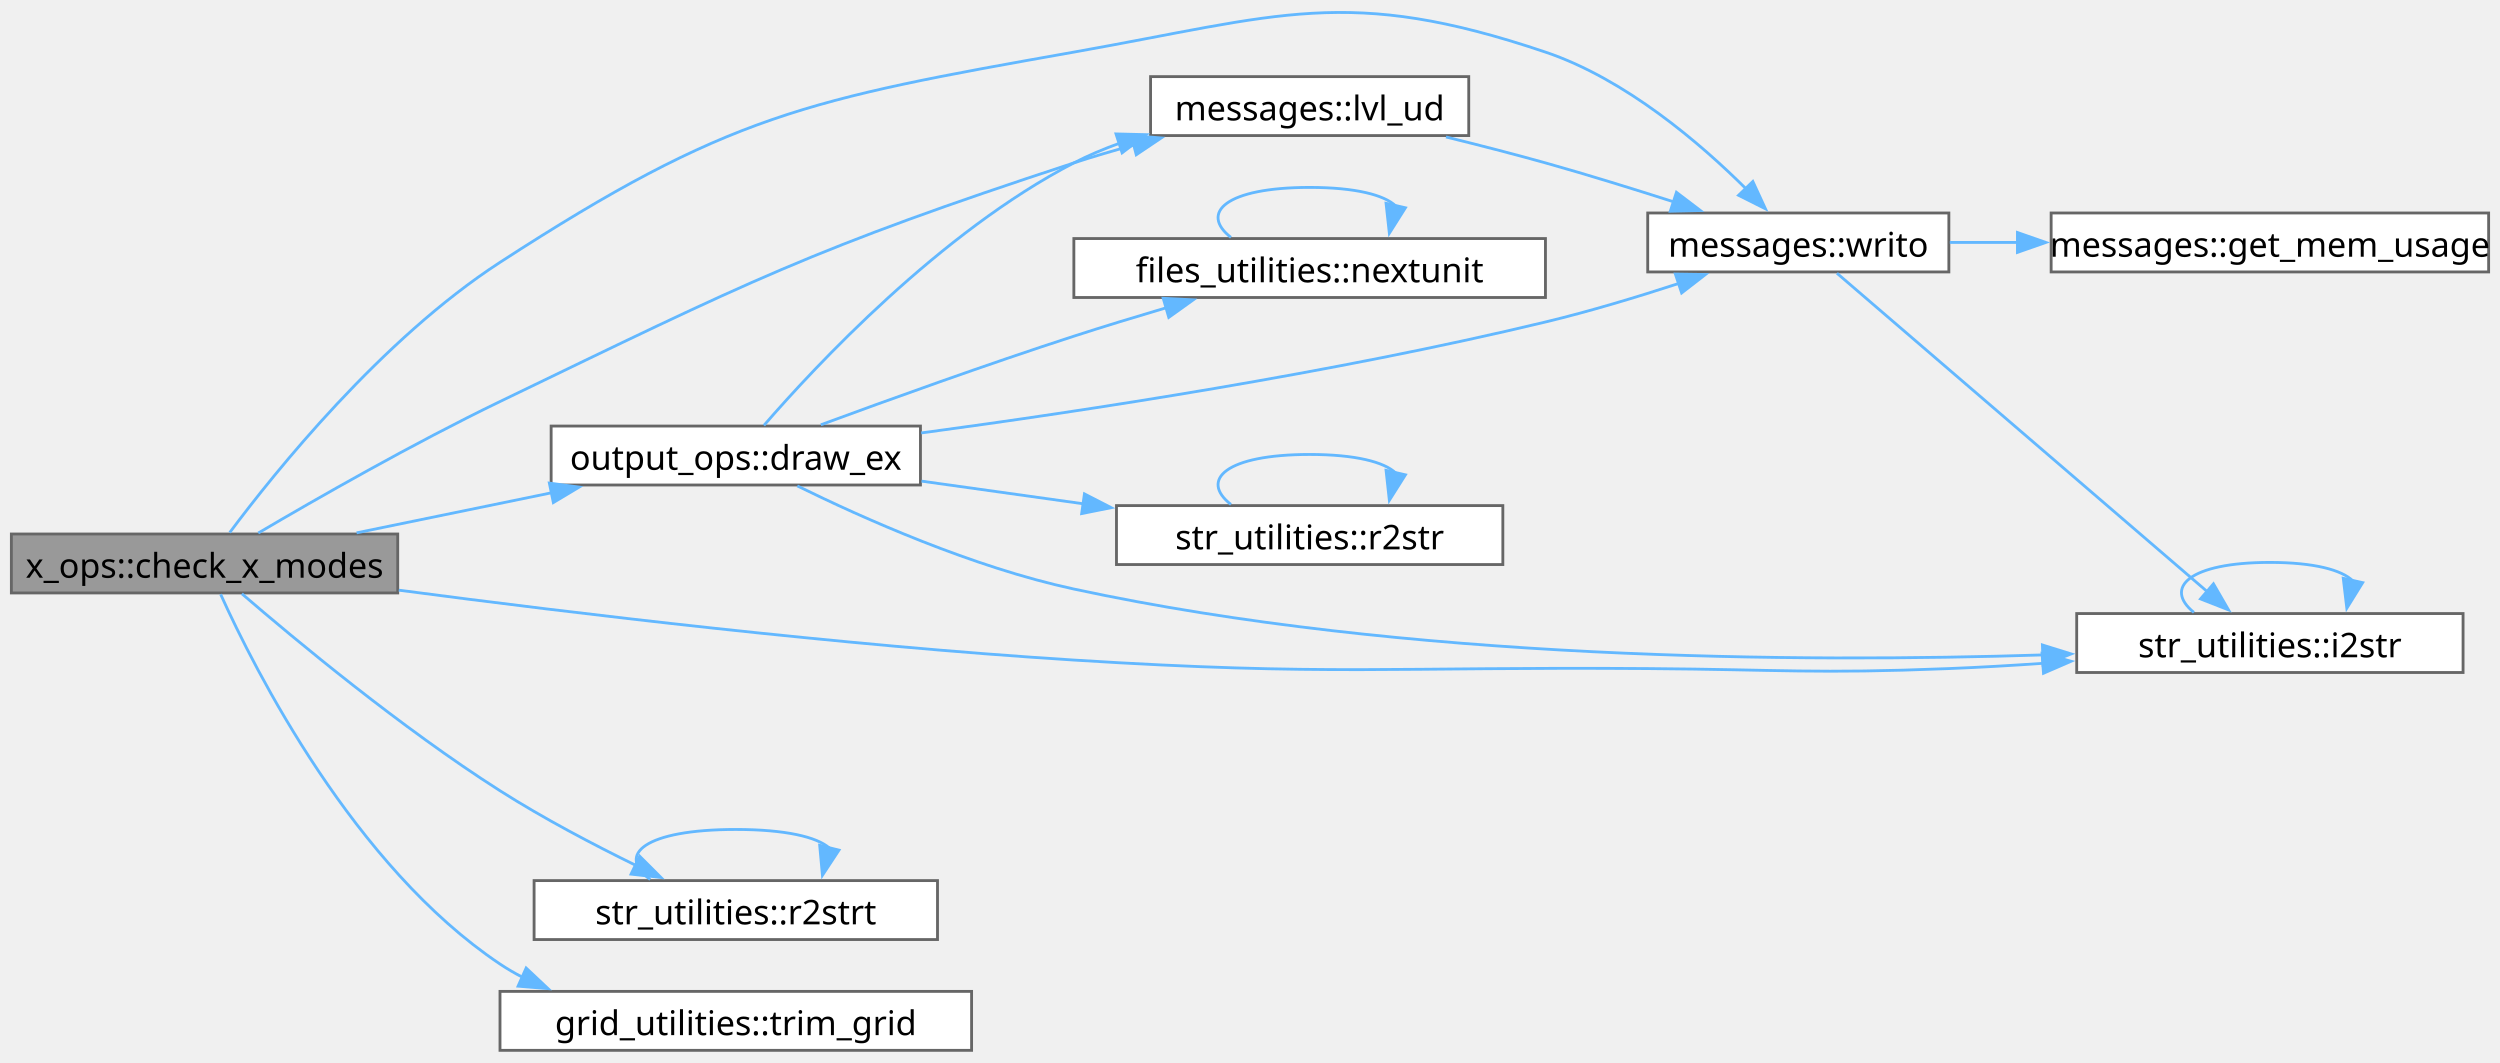
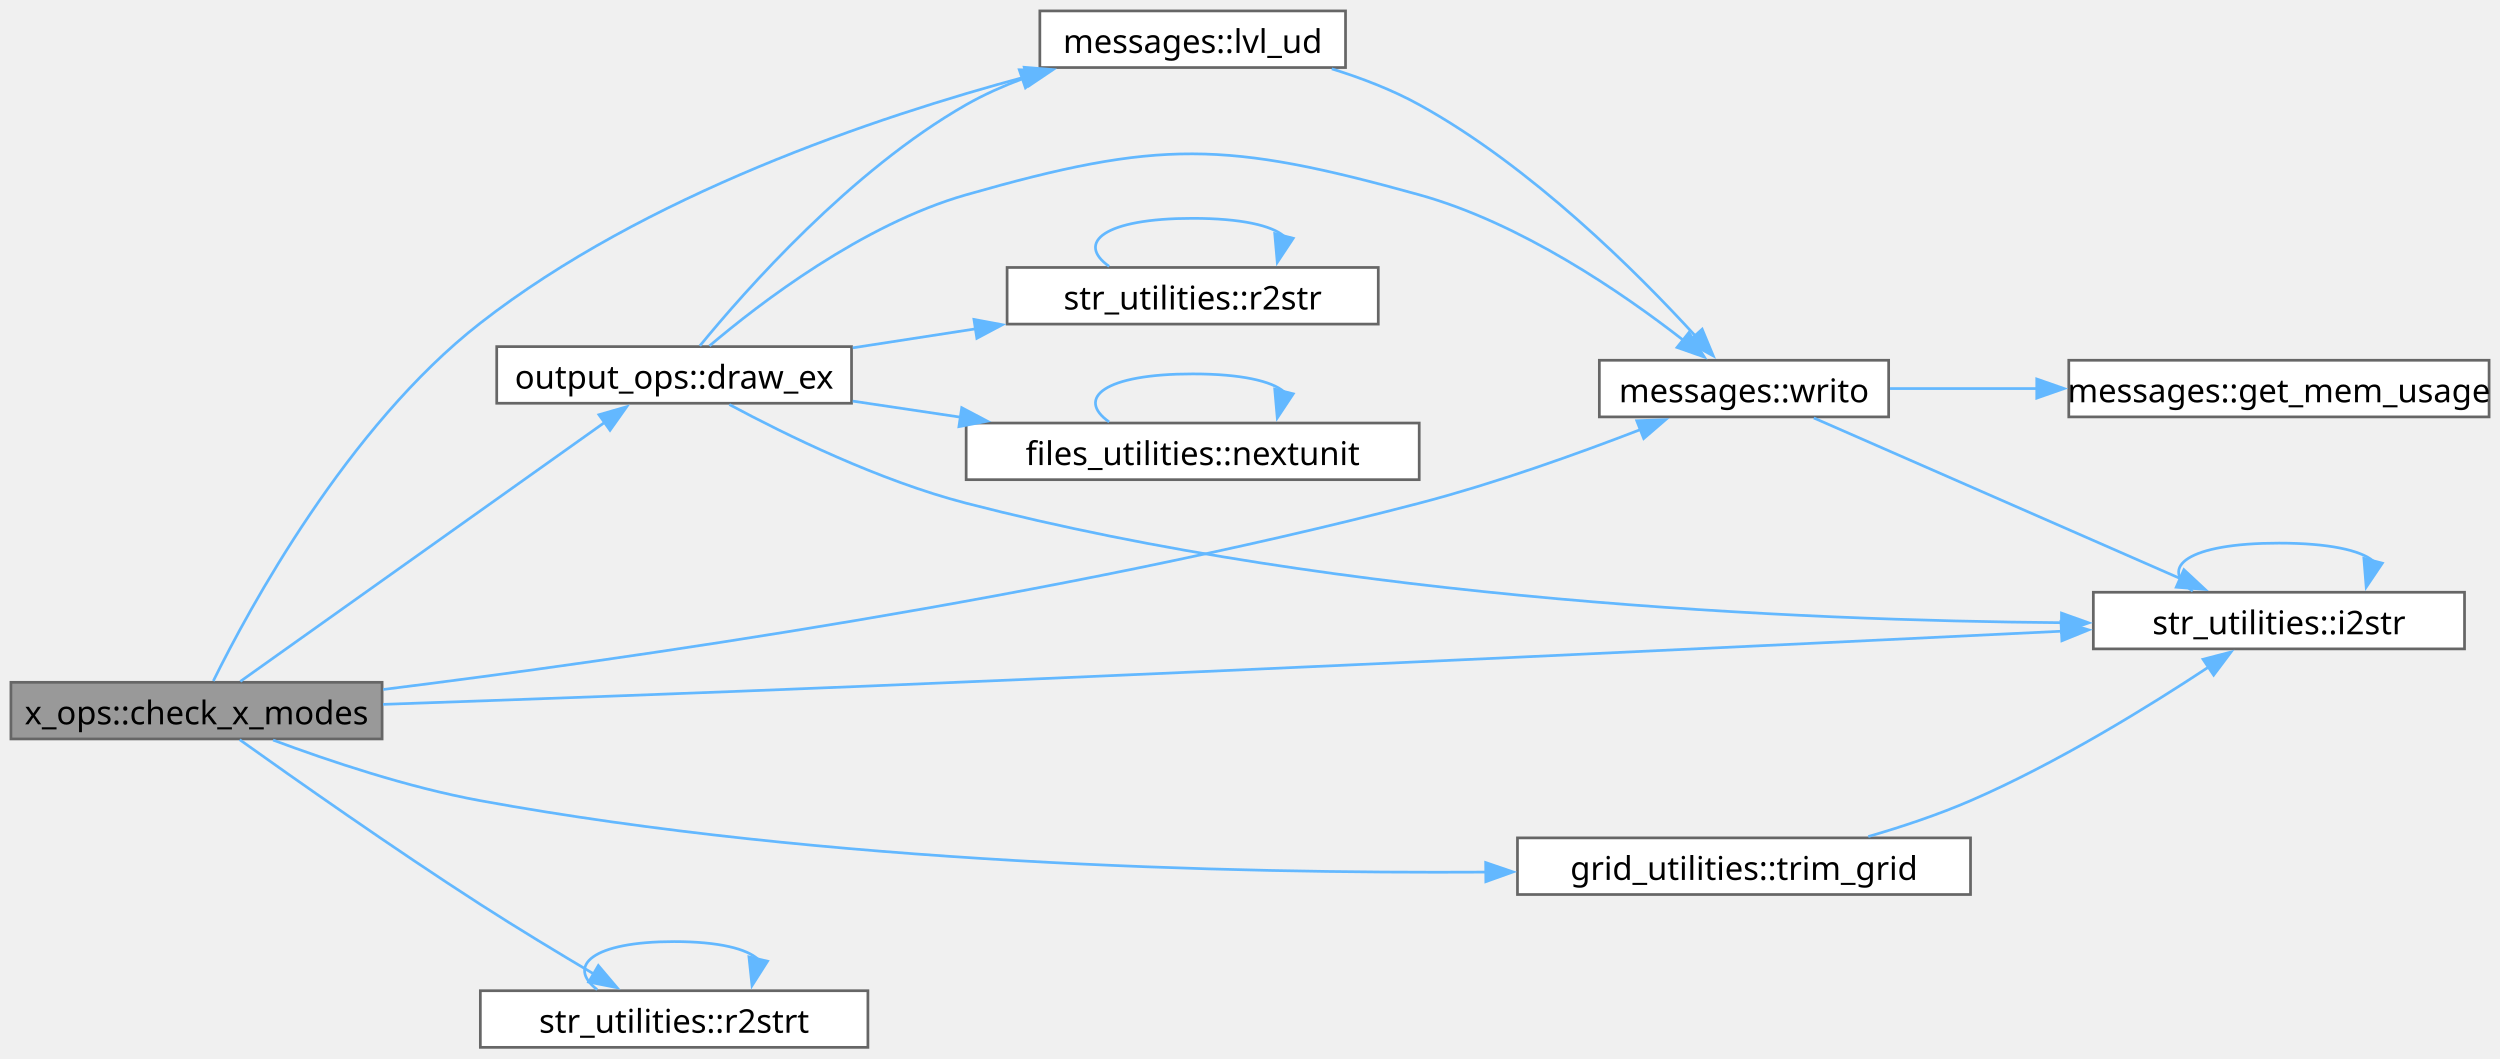
- <svg xmlns="http://www.w3.org/2000/svg" xmlns:xlink="http://www.w3.org/1999/xlink" width="880pt" height="374pt" viewBox="0.00 0.00 880.00 374.00">
-   <g id="graph0" class="graph" transform="scale(1 1) rotate(0) translate(4 369.72)">
+ <svg xmlns="http://www.w3.org/2000/svg" xmlns:xlink="http://www.w3.org/1999/xlink" width="916pt" height="388pt" viewBox="0.00 0.00 916.00 388.00">
+   <g id="graph0" class="graph" transform="scale(1 1) rotate(0) translate(4 383.75)">
    <g id="Node000001" class="node">
      <g id="a_Node000001">
        <a xlink:title="Checks whether the high-n approximation is valid:">
-           <polygon fill="#999999" stroke="#666666" points="136,-181.75 0,-181.75 0,-161 136,-161 136,-181.75" />
-           <text xml:space="preserve" text-anchor="middle" x="68" y="-166.35" font-family="Ubuntu Mono" font-size="12.00">x_ops::check_x_modes</text>
+           <polygon fill="#999999" stroke="#666666" points="136,-133.75 0,-133.75 0,-113 136,-113 136,-133.75" />
+           <text xml:space="preserve" text-anchor="middle" x="68" y="-118.35" font-family="Ubuntu Mono" font-size="12.00">x_ops::check_x_modes</text>
        </a>
      </g>
    </g>
    <g id="Node000002" class="node">
      <g id="a_Node000002">
        <a xlink:href="namespaceoutput__ops.html#a50bfbb88cc91805469353c3ff47b3e2e" target="_top" xlink:title="Use external program to draw a plot.">
-           <polygon fill="white" stroke="#666666" points="320,-219.75 190,-219.75 190,-199 320,-199 320,-219.75" />
-           <text xml:space="preserve" text-anchor="middle" x="255" y="-204.35" font-family="Ubuntu Mono" font-size="12.00">output_ops::draw_ex</text>
+           <polygon fill="white" stroke="#666666" points="308,-256.75 178,-256.75 178,-236 308,-236 308,-256.75" />
+           <text xml:space="preserve" text-anchor="middle" x="243" y="-241.35" font-family="Ubuntu Mono" font-size="12.00">output_ops::draw_ex</text>
        </a>
      </g>
    </g>
    <g id="edge1_Node000001_Node000002" class="edge">
      <g id="a_edge1_Node000001_Node000002">
        <a xlink:title=" ">
-           <path fill="none" stroke="#63b8ff" d="M121.52,-182.16C142.9,-186.56 167.82,-191.67 190.23,-196.28" />
-           <polygon fill="#63b8ff" stroke="#63b8ff" points="189.37,-199.67 199.87,-198.26 190.78,-192.82 189.37,-199.67" />
+           <path fill="none" stroke="#63b8ff" d="M84.05,-134.08C114.08,-155.43 181.68,-203.49 217.94,-229.27" />
+           <polygon fill="#63b8ff" stroke="#63b8ff" points="215.45,-231.79 225.63,-234.73 219.51,-226.09 215.45,-231.79" />
        </a>
      </g>
    </g>
    <g id="Node000003" class="node">
      <g id="a_Node000003">
        <a xlink:href="namespacestr__utilities.html#a0b97e51770725a3e98ed393d26681414" target="_top" xlink:title="Convert an integer to string.">
-           <polygon fill="white" stroke="#666666" points="863,-153.75 727,-153.75 727,-133 863,-133 863,-153.75" />
-           <text xml:space="preserve" text-anchor="middle" x="795" y="-138.35" font-family="Ubuntu Mono" font-size="12.00">str_utilities::i2str</text>
+           <polygon fill="white" stroke="#666666" points="899,-166.75 763,-166.75 763,-146 899,-146 899,-166.75" />
+           <text xml:space="preserve" text-anchor="middle" x="831" y="-151.35" font-family="Ubuntu Mono" font-size="12.00">str_utilities::i2str</text>
        </a>
      </g>
    </g>
    <g id="edge13_Node000001_Node000003" class="edge">
      <g id="a_edge13_Node000001_Node000003">
        <a xlink:title=" ">
-           <path fill="none" stroke="#63b8ff" d="M136.37,-161.98C198.07,-153.83 291.98,-142.54 374,-137.38 463.61,-131.73 486.21,-135.04 576,-134.38 623.11,-134.03 634.93,-132.49 682,-134.38 692.71,-134.8 703.97,-135.46 715.07,-136.23" />
-           <polygon fill="#63b8ff" stroke="#63b8ff" points="714.8,-139.72 725.03,-136.96 715.31,-132.74 714.8,-139.72" />
+           <path fill="none" stroke="#63b8ff" d="M136.34,-125.67C185.56,-127.39 253.93,-129.87 314,-132.38 469.08,-138.83 650.33,-147.53 751.47,-152.48" />
+           <polygon fill="#63b8ff" stroke="#63b8ff" points="751.13,-155.97 761.29,-152.97 751.48,-148.98 751.13,-155.97" />
        </a>
      </g>
    </g>
    <g id="Node000004" class="node">
      <g id="a_Node000004">
        <a xlink:href="namespacemessages.html#a6e6bfb084063e4cc91ee86e542043302" target="_top" xlink:title="Increases/decreases lvl of output.">
-           <polygon fill="white" stroke="#666666" points="513,-342.75 401,-342.75 401,-322 513,-322 513,-342.75" />
-           <text xml:space="preserve" text-anchor="middle" x="457" y="-327.35" font-family="Ubuntu Mono" font-size="12.00">messages::lvl_ud</text>
+           <polygon fill="white" stroke="#666666" points="489,-379.75 377,-379.75 377,-359 489,-359 489,-379.75" />
+           <text xml:space="preserve" text-anchor="middle" x="433" y="-364.35" font-family="Ubuntu Mono" font-size="12.00">messages::lvl_ud</text>
        </a>
      </g>
    </g>
    <g id="edge14_Node000001_Node000004" class="edge">
      <g id="a_edge14_Node000001_Node000004">
        <a xlink:title=" ">
-           <path fill="none" stroke="#63b8ff" d="M86.91,-182.09C107.21,-194.04 141.45,-213.63 172,-228.38 259.56,-270.65 281.6,-282.1 374,-312.38 380.84,-314.62 388.08,-316.74 395.31,-318.7" />
-           <polygon fill="#63b8ff" stroke="#63b8ff" points="394.19,-322.02 404.75,-321.16 395.96,-315.25 394.19,-322.02" />
+           <path fill="none" stroke="#63b8ff" d="M74.15,-134.23C87.04,-160.35 123.23,-227.38 172,-265.38 232.22,-312.3 316.39,-340.78 372.47,-355.8" />
+           <polygon fill="#63b8ff" stroke="#63b8ff" points="371.27,-359.1 381.83,-358.24 373.04,-352.33 371.27,-359.1" />
        </a>
      </g>
    </g>
    <g id="Node000005" class="node">
      <g id="a_Node000005">
        <a xlink:href="namespacemessages.html#aa4a8d01563e92558e8a0875b075ec54c" target="_top" xlink:title="Write output to file identified by output_i.">
-           <polygon fill="white" stroke="#666666" points="682,-294.75 576,-294.75 576,-274 682,-274 682,-294.75" />
-           <text xml:space="preserve" text-anchor="middle" x="629" y="-279.35" font-family="Ubuntu Mono" font-size="12.00">messages::writo</text>
-         </a>
-       </g>
-     </g>
-     <g id="edge18_Node000001_Node000005" class="edge">
-       <g id="a_edge18_Node000001_Node000005">
-         <a xlink:title=" ">
-           <path fill="none" stroke="#63b8ff" d="M76.85,-182.25C92.62,-203.38 130.24,-250.28 172,-277.38 252.21,-329.41 279.86,-334.67 374,-351.38 446.64,-364.26 470.09,-374.96 540,-351.38 568.2,-341.86 594.51,-319.31 610.88,-302.99" />
-           <polygon fill="#63b8ff" stroke="#63b8ff" points="613,-305.84 617.44,-296.22 607.97,-300.97 613,-305.84" />
+           <polygon fill="white" stroke="#666666" points="688,-251.75 582,-251.75 582,-231 688,-231 688,-251.75" />
+           <text xml:space="preserve" text-anchor="middle" x="635" y="-236.35" font-family="Ubuntu Mono" font-size="12.00">messages::writo</text>
+         </a>
+       </g>
+     </g>
+     <g id="edge19_Node000001_Node000005" class="edge">
+       <g id="a_edge19_Node000001_Node000005">
+         <a xlink:title=" ">
+           <path fill="none" stroke="#63b8ff" d="M136.41,-131.13C224.59,-142.12 383.47,-164.8 516,-199.38 543.67,-206.59 574.04,-217.48 597.04,-226.35" />
+           <polygon fill="#63b8ff" stroke="#63b8ff" points="595.7,-229.59 606.29,-229.98 598.26,-223.07 595.7,-229.59" />
        </a>
      </g>
    </g>
    <g id="Node000009" class="node">
      <g id="a_Node000009">
        <a xlink:href="namespacestr__utilities.html#ac778d706b2e021672618939ab58fdd32" target="_top" xlink:title="Convert a real (double) to string.">
-           <polygon fill="white" stroke="#666666" points="326,-59.75 184,-59.75 184,-39 326,-39 326,-59.75" />
-           <text xml:space="preserve" text-anchor="middle" x="255" y="-44.35" font-family="Ubuntu Mono" font-size="12.00">str_utilities::r2strt</text>
+           <polygon fill="white" stroke="#666666" points="314,-20.75 172,-20.75 172,0 314,0 314,-20.75" />
+           <text xml:space="preserve" text-anchor="middle" x="243" y="-5.35" font-family="Ubuntu Mono" font-size="12.00">str_utilities::r2strt</text>
        </a>
      </g>
    </g>
    <g id="edge15_Node000001_Node000009" class="edge">
      <g id="a_edge15_Node000001_Node000009">
        <a xlink:title=" ">
-           <path fill="none" stroke="#63b8ff" d="M81.13,-160.73C99.84,-144.6 137.24,-113.5 172,-91.38 187.24,-81.67 204.99,-72.36 220.07,-64.98" />
-           <polygon fill="#63b8ff" stroke="#63b8ff" points="221.16,-68.34 228.66,-60.85 218.13,-62.03 221.16,-68.34" />
+           <path fill="none" stroke="#63b8ff" d="M83.81,-112.73C103.64,-98.57 140.04,-72.95 172,-52.38 185.54,-43.66 200.85,-34.41 213.69,-26.81" />
+           <polygon fill="#63b8ff" stroke="#63b8ff" points="215.23,-29.97 222.08,-21.88 211.68,-23.93 215.23,-29.97" />
        </a>
      </g>
    </g>
    <g id="Node000010" class="node">
      <g id="a_Node000010">
        <a xlink:href="namespacegrid__utilities.html#a67001ff9bbcad707aacf17f90a748d90" target="_top" xlink:title="Trim a grid, removing any overlap between the different regions.">
-           <polygon fill="white" stroke="#666666" points="338,-20.75 172,-20.75 172,0 338,0 338,-20.75" />
-           <text xml:space="preserve" text-anchor="middle" x="255" y="-5.35" font-family="Ubuntu Mono" font-size="12.00">grid_utilities::trim_grid</text>
+           <polygon fill="white" stroke="#666666" points="718,-76.75 552,-76.75 552,-56 718,-56 718,-76.75" />
+           <text xml:space="preserve" text-anchor="middle" x="635" y="-61.35" font-family="Ubuntu Mono" font-size="12.00">grid_utilities::trim_grid</text>
        </a>
      </g>
    </g>
    <g id="edge17_Node000001_Node000010" class="edge">
      <g id="a_edge17_Node000001_Node000010">
        <a xlink:title=" ">
-           <path fill="none" stroke="#63b8ff" d="M73.66,-160.54C85.71,-133.88 120.6,-64.76 172,-30.38 174.54,-28.68 177.21,-27.12 179.97,-25.7" />
-           <polygon fill="#63b8ff" stroke="#63b8ff" points="181.2,-28.98 188.92,-21.72 178.36,-22.59 181.2,-28.98" />
+           <path fill="none" stroke="#63b8ff" d="M96.05,-112.59C116.54,-104.94 145.59,-95.21 172,-90.38 298.09,-67.3 446.52,-63.67 540.43,-64.21" />
+           <polygon fill="#63b8ff" stroke="#63b8ff" points="540.35,-67.71 550.38,-64.28 540.41,-60.71 540.35,-67.71" />
        </a>
      </g>
    </g>
    <g id="edge2_Node000002_Node000003" class="edge">
      <g id="a_edge2_Node000002_Node000003">
        <a xlink:title=" ">
-           <path fill="none" stroke="#63b8ff" d="M276.65,-198.68C299.69,-187.35 338.43,-170.04 374,-162.38 490.83,-137.21 630.01,-136.47 715.17,-139.19" />
-           <polygon fill="#63b8ff" stroke="#63b8ff" points="714.93,-142.69 725.05,-139.54 715.18,-135.69 714.93,-142.69" />
+           <path fill="none" stroke="#63b8ff" d="M263.23,-235.53C283.95,-224.4 318.23,-207.6 350,-199.38 488.15,-163.61 655.29,-156.41 751.46,-155.59" />
+           <polygon fill="#63b8ff" stroke="#63b8ff" points="751.34,-159.1 761.32,-155.53 751.3,-152.1 751.34,-159.1" />
        </a>
      </g>
    </g>
    <g id="edge4_Node000002_Node000004" class="edge">
      <g id="a_edge4_Node000002_Node000004">
        <a xlink:title=" ">
-           <path fill="none" stroke="#63b8ff" d="M264.89,-219.97C283.1,-240.98 326.93,-287.96 374,-312.38 379.07,-315.01 384.5,-317.3 390.07,-319.3" />
-           <polygon fill="#63b8ff" stroke="#63b8ff" points="388.83,-322.58 399.42,-322.32 390.98,-315.92 388.83,-322.58" />
+           <path fill="none" stroke="#63b8ff" d="M252.43,-257.04C268.97,-277.26 307.78,-321.31 350,-345.38 356.49,-349.08 363.61,-352.25 370.85,-354.96" />
+           <polygon fill="#63b8ff" stroke="#63b8ff" points="369.46,-358.18 380.05,-358.12 371.73,-351.56 369.46,-358.18" />
        </a>
      </g>
    </g>
    <g id="edge12_Node000002_Node000005" class="edge">
      <g id="a_edge12_Node000002_Node000005">
        <a xlink:title=" ">
-           <path fill="none" stroke="#63b8ff" d="M320.26,-217.32C378.17,-225.11 465.41,-238.44 540,-256.38 555.53,-260.11 572.29,-265.18 586.99,-269.97" />
-           <polygon fill="#63b8ff" stroke="#63b8ff" points="585.73,-273.25 596.32,-273.09 587.94,-266.6 585.73,-273.25" />
+           <path fill="none" stroke="#63b8ff" d="M255.94,-257.01C274.49,-272.75 312.06,-301.53 350,-312.38 420.94,-332.65 444.91,-332.11 516,-312.38 553.12,-302.07 590.27,-276.6 612.7,-259.15" />
+           <polygon fill="#63b8ff" stroke="#63b8ff" points="614.83,-261.92 620.46,-252.94 610.46,-256.45 614.83,-261.92" />
        </a>
      </g>
    </g>
    <g id="Node000007" class="node">
      <g id="a_Node000007">
        <a xlink:href="namespacefiles__utilities.html#ac6066df405564ba2f5e3c4bba726c1f8" target="_top" xlink:title="Search for available new unit.">
-           <polygon fill="white" stroke="#666666" points="540,-285.75 374,-285.75 374,-265 540,-265 540,-285.75" />
-           <text xml:space="preserve" text-anchor="middle" x="457" y="-270.35" font-family="Ubuntu Mono" font-size="12.00">files_utilities::nextunit</text>
+           <polygon fill="white" stroke="#666666" points="516,-228.75 350,-228.75 350,-208 516,-208 516,-228.75" />
+           <text xml:space="preserve" text-anchor="middle" x="433" y="-213.35" font-family="Ubuntu Mono" font-size="12.00">files_utilities::nextunit</text>
        </a>
      </g>
    </g>
    <g id="edge8_Node000002_Node000007" class="edge">
      <g id="a_edge8_Node000002_Node000007">
        <a xlink:title=" ">
-           <path fill="none" stroke="#63b8ff" d="M284.94,-220.2C308.73,-228.97 343.38,-241.46 374,-251.38 384.47,-254.77 395.77,-258.21 406.52,-261.39" />
-           <polygon fill="#63b8ff" stroke="#63b8ff" points="405.45,-264.72 416.03,-264.17 407.41,-258 405.45,-264.72" />
+           <path fill="none" stroke="#63b8ff" d="M308.44,-236.78C321.22,-234.87 334.83,-232.85 348.15,-230.86" />
+           <polygon fill="#63b8ff" stroke="#63b8ff" points="348.38,-234.37 357.76,-229.43 347.35,-227.44 348.38,-234.37" />
        </a>
      </g>
    </g>
    <g id="Node000008" class="node">
      <g id="a_Node000008">
        <a xlink:href="namespacestr__utilities.html#a92ac6c0af1979df094de1caddd28ade0" target="_top" xlink:title="Convert a real (double) to string.">
-           <polygon fill="white" stroke="#666666" points="525,-191.75 389,-191.75 389,-171 525,-171 525,-191.75" />
-           <text xml:space="preserve" text-anchor="middle" x="457" y="-176.35" font-family="Ubuntu Mono" font-size="12.00">str_utilities::r2str</text>
+           <polygon fill="white" stroke="#666666" points="501,-285.75 365,-285.75 365,-265 501,-265 501,-285.75" />
+           <text xml:space="preserve" text-anchor="middle" x="433" y="-270.35" font-family="Ubuntu Mono" font-size="12.00">str_utilities::r2str</text>
        </a>
      </g>
    </g>
    <g id="edge10_Node000002_Node000008" class="edge">
      <g id="a_edge10_Node000002_Node000008">
        <a xlink:title=" ">
-           <path fill="none" stroke="#63b8ff" d="M320.38,-200.36C338.53,-197.82 358.48,-195.03 377.36,-192.38" />
-           <polygon fill="#63b8ff" stroke="#63b8ff" points="377.72,-195.87 387.14,-191.02 376.75,-188.94 377.72,-195.87" />
+           <path fill="none" stroke="#63b8ff" d="M308.44,-256.31C322.92,-258.55 338.45,-260.94 353.44,-263.26" />
+           <polygon fill="#63b8ff" stroke="#63b8ff" points="352.85,-266.71 363.27,-264.77 353.92,-259.79 352.85,-266.71" />
        </a>
      </g>
    </g>
    <g id="edge3_Node000003_Node000003" class="edge">
      <g id="a_edge3_Node000003_Node000003">
        <a xlink:title=" ">
-           <path fill="none" stroke="#63b8ff" d="M768.25,-154.15C757.55,-162.81 766.47,-171.75 795,-171.75 810.6,-171.75 820.34,-169.08 824.21,-165.24" />
-           <polygon fill="#63b8ff" stroke="#63b8ff" points="827.66,-164.63 822.08,-155.62 820.83,-166.15 827.66,-164.63" />
+           <path fill="none" stroke="#63b8ff" d="M799.42,-167.15C786.79,-175.81 797.31,-184.75 831,-184.75 849.42,-184.75 860.92,-182.08 865.49,-178.24" />
+           <polygon fill="#63b8ff" stroke="#63b8ff" points="868.89,-177.4 862.97,-168.61 862.12,-179.17 868.89,-177.4" />
        </a>
      </g>
    </g>
    <g id="edge5_Node000004_Node000005" class="edge">
      <g id="a_edge5_Node000004_Node000005">
        <a xlink:title=" ">
-           <path fill="none" stroke="#63b8ff" d="M504.98,-321.51C516.47,-318.68 528.71,-315.54 540,-312.38 554.88,-308.2 571.04,-303.19 585.4,-298.58" />
-           <polygon fill="#63b8ff" stroke="#63b8ff" points="586.11,-302.03 594.54,-295.62 583.94,-295.37 586.11,-302.03" />
+           <path fill="none" stroke="#63b8ff" d="M483.97,-358.53C494.89,-355.14 506.13,-350.82 516,-345.38 556.96,-322.81 595.93,-283.89 617.24,-260.6" />
+           <polygon fill="#63b8ff" stroke="#63b8ff" points="619.67,-263.13 623.74,-253.35 614.46,-258.45 619.67,-263.13" />
        </a>
      </g>
    </g>
    <g id="edge7_Node000005_Node000003" class="edge">
      <g id="a_edge7_Node000005_Node000003">
        <a xlink:title=" ">
-           <path fill="none" stroke="#63b8ff" d="M642.6,-273.55C670.69,-249.39 738.7,-190.92 773.19,-161.26" />
-           <polygon fill="#63b8ff" stroke="#63b8ff" points="775.14,-164.21 780.44,-155.04 770.57,-158.9 775.14,-164.21" />
+           <path fill="none" stroke="#63b8ff" d="M660.57,-230.61C694.59,-215.71 756.21,-188.7 795.02,-171.7" />
+           <polygon fill="#63b8ff" stroke="#63b8ff" points="796.18,-175.01 803.94,-167.79 793.37,-168.6 796.18,-175.01" />
        </a>
      </g>
    </g>
    <g id="Node000006" class="node">
      <g id="a_Node000006">
        <a xlink:href="namespacemessages.html#a82dddaab795b78b3d39e1ff1aab2f665" target="_top" xlink:title="Returns the memory usage in kilobytes.">
-           <polygon fill="white" stroke="#666666" points="872,-294.75 718,-294.75 718,-274 872,-274 872,-294.75" />
-           <text xml:space="preserve" text-anchor="middle" x="795" y="-279.35" font-family="Ubuntu Mono" font-size="12.00">messages::get_mem_usage</text>
+           <polygon fill="white" stroke="#666666" points="908,-251.75 754,-251.75 754,-231 908,-231 908,-251.75" />
+           <text xml:space="preserve" text-anchor="middle" x="831" y="-236.35" font-family="Ubuntu Mono" font-size="12.00">messages::get_mem_usage</text>
        </a>
      </g>
    </g>
    <g id="edge6_Node000005_Node000006" class="edge">
      <g id="a_edge6_Node000005_Node000006">
        <a xlink:title=" ">
-           <path fill="none" stroke="#63b8ff" d="M682.34,-284.38C689.99,-284.38 698.03,-284.38 706.15,-284.38" />
-           <polygon fill="#63b8ff" stroke="#63b8ff" points="706.14,-287.88 716.14,-284.38 706.14,-280.88 706.14,-287.88" />
+           <path fill="none" stroke="#63b8ff" d="M688.5,-241.38C705.13,-241.38 724,-241.38 742.4,-241.38" />
+           <polygon fill="#63b8ff" stroke="#63b8ff" points="742.27,-244.88 752.27,-241.38 742.27,-237.88 742.27,-244.88" />
        </a>
      </g>
    </g>
    <g id="edge9_Node000007_Node000007" class="edge">
      <g id="a_edge9_Node000007_Node000007">
        <a xlink:title=" ">
-           <path fill="none" stroke="#63b8ff" d="M429.29,-286.15C418.2,-294.81 427.44,-303.75 457,-303.75 473.17,-303.75 483.26,-301.08 487.27,-297.24" />
-           <polygon fill="#63b8ff" stroke="#63b8ff" points="490.71,-296.58 485.05,-287.62 483.89,-298.15 490.71,-296.58" />
+           <path fill="none" stroke="#63b8ff" d="M402.38,-229.15C390.14,-237.81 400.34,-246.75 433,-246.75 450.86,-246.75 462,-244.08 466.43,-240.24" />
+           <polygon fill="#63b8ff" stroke="#63b8ff" points="469.84,-239.44 463.99,-230.61 463.06,-241.17 469.84,-239.44" />
        </a>
      </g>
    </g>
    <g id="edge11_Node000008_Node000008" class="edge">
      <g id="a_edge11_Node000008_Node000008">
        <a xlink:title=" ">
-           <path fill="none" stroke="#63b8ff" d="M429.29,-192.15C418.2,-200.81 427.44,-209.75 457,-209.75 473.17,-209.75 483.26,-207.08 487.27,-203.24" />
-           <polygon fill="#63b8ff" stroke="#63b8ff" points="490.71,-202.58 485.05,-193.62 483.89,-204.15 490.71,-202.58" />
+           <path fill="none" stroke="#63b8ff" d="M402.38,-286.15C390.14,-294.81 400.34,-303.75 433,-303.75 450.86,-303.75 462,-301.08 466.43,-297.24" />
+           <polygon fill="#63b8ff" stroke="#63b8ff" points="469.84,-296.44 463.99,-287.61 463.06,-298.17 469.84,-296.44" />
        </a>
      </g>
    </g>
    <g id="edge16_Node000009_Node000009" class="edge">
      <g id="a_edge16_Node000009_Node000009">
        <a xlink:title=" ">
-           <path fill="none" stroke="#63b8ff" d="M224.87,-60.15C212.82,-68.81 222.86,-77.75 255,-77.75 272.58,-77.75 283.55,-75.08 287.91,-71.24" />
-           <polygon fill="#63b8ff" stroke="#63b8ff" points="291.32,-70.47 285.5,-61.62 284.53,-72.17 291.32,-70.47" />
+           <path fill="none" stroke="#63b8ff" d="M214.8,-21.15C203.52,-29.81 212.92,-38.75 243,-38.75 259.45,-38.75 269.71,-36.08 273.79,-32.24" />
+           <polygon fill="#63b8ff" stroke="#63b8ff" points="277.23,-31.56 271.54,-22.62 270.41,-33.16 277.23,-31.56" />
+         </a>
+       </g>
+     </g>
+     <g id="edge18_Node000010_Node000003" class="edge">
+       <g id="a_edge18_Node000010_Node000003">
+         <a xlink:title=" ">
+           <path fill="none" stroke="#63b8ff" d="M680.54,-77.24C692.89,-80.83 706.16,-85.25 718,-90.38 749.61,-104.06 783.34,-124.89 805.42,-139.48" />
+           <polygon fill="#63b8ff" stroke="#63b8ff" points="803.19,-142.19 813.45,-144.85 807.08,-136.38 803.19,-142.19" />
        </a>
      </g>
    </g>
  </g>
</svg>
